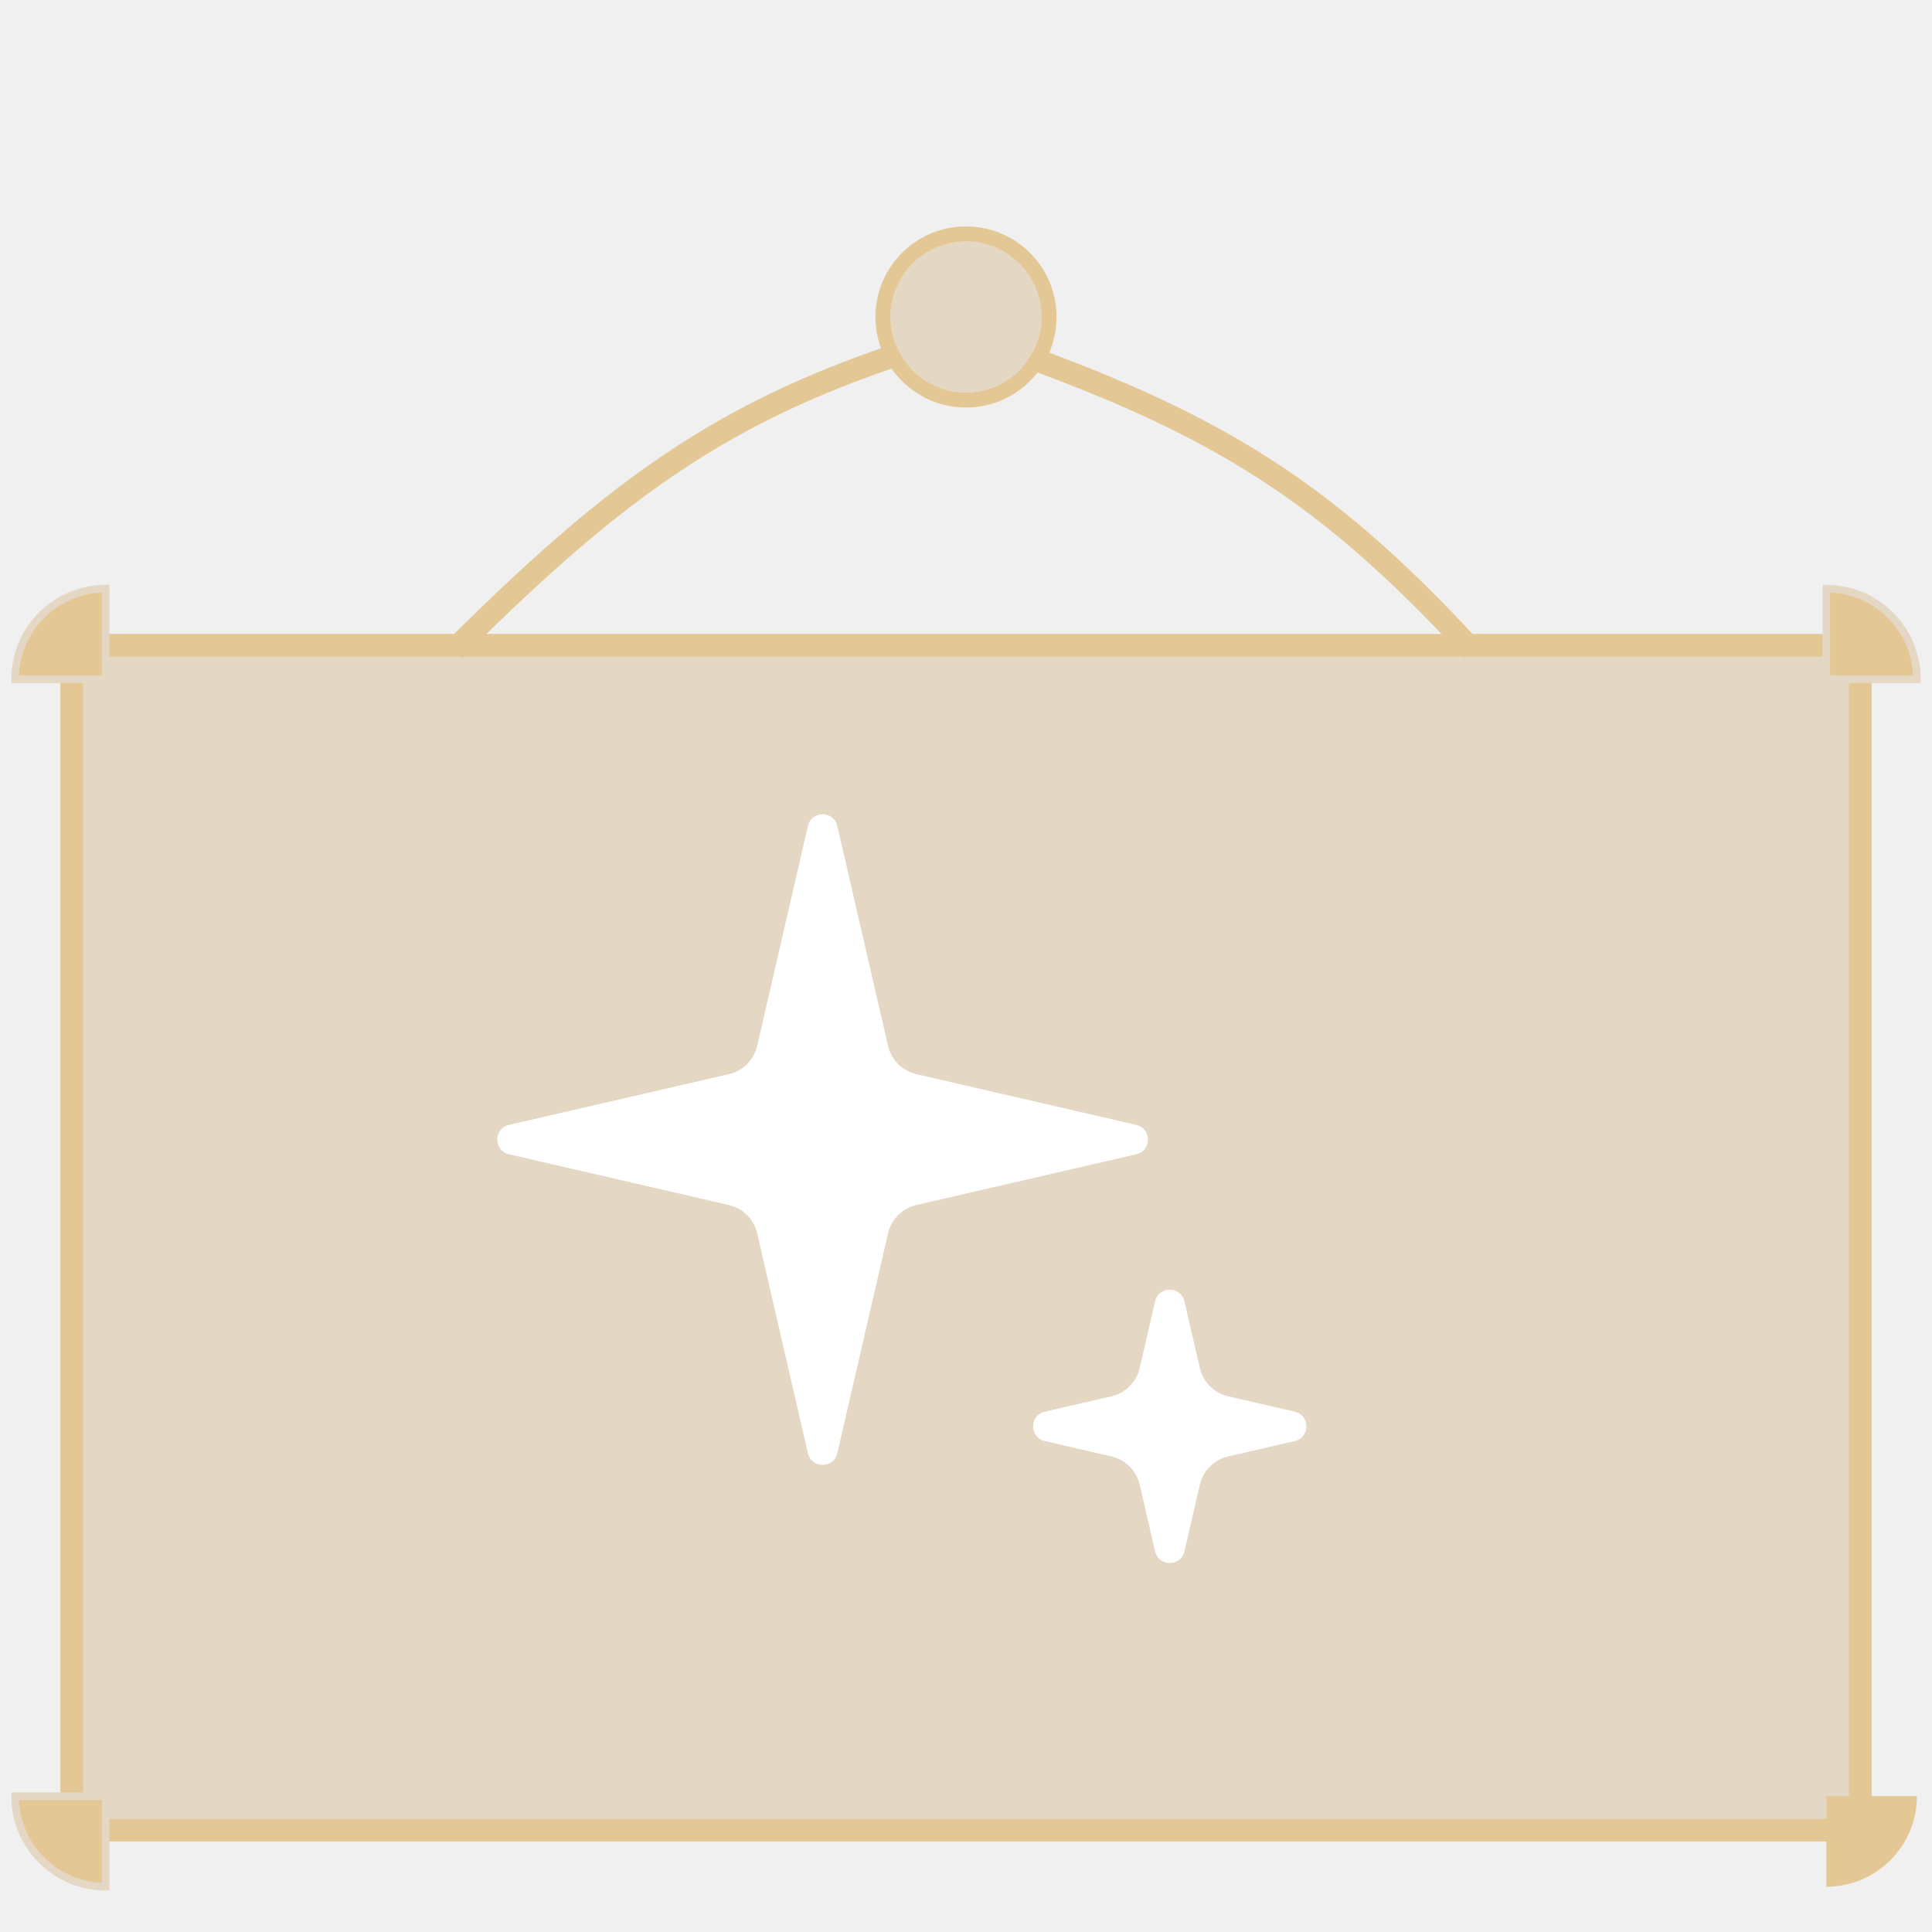
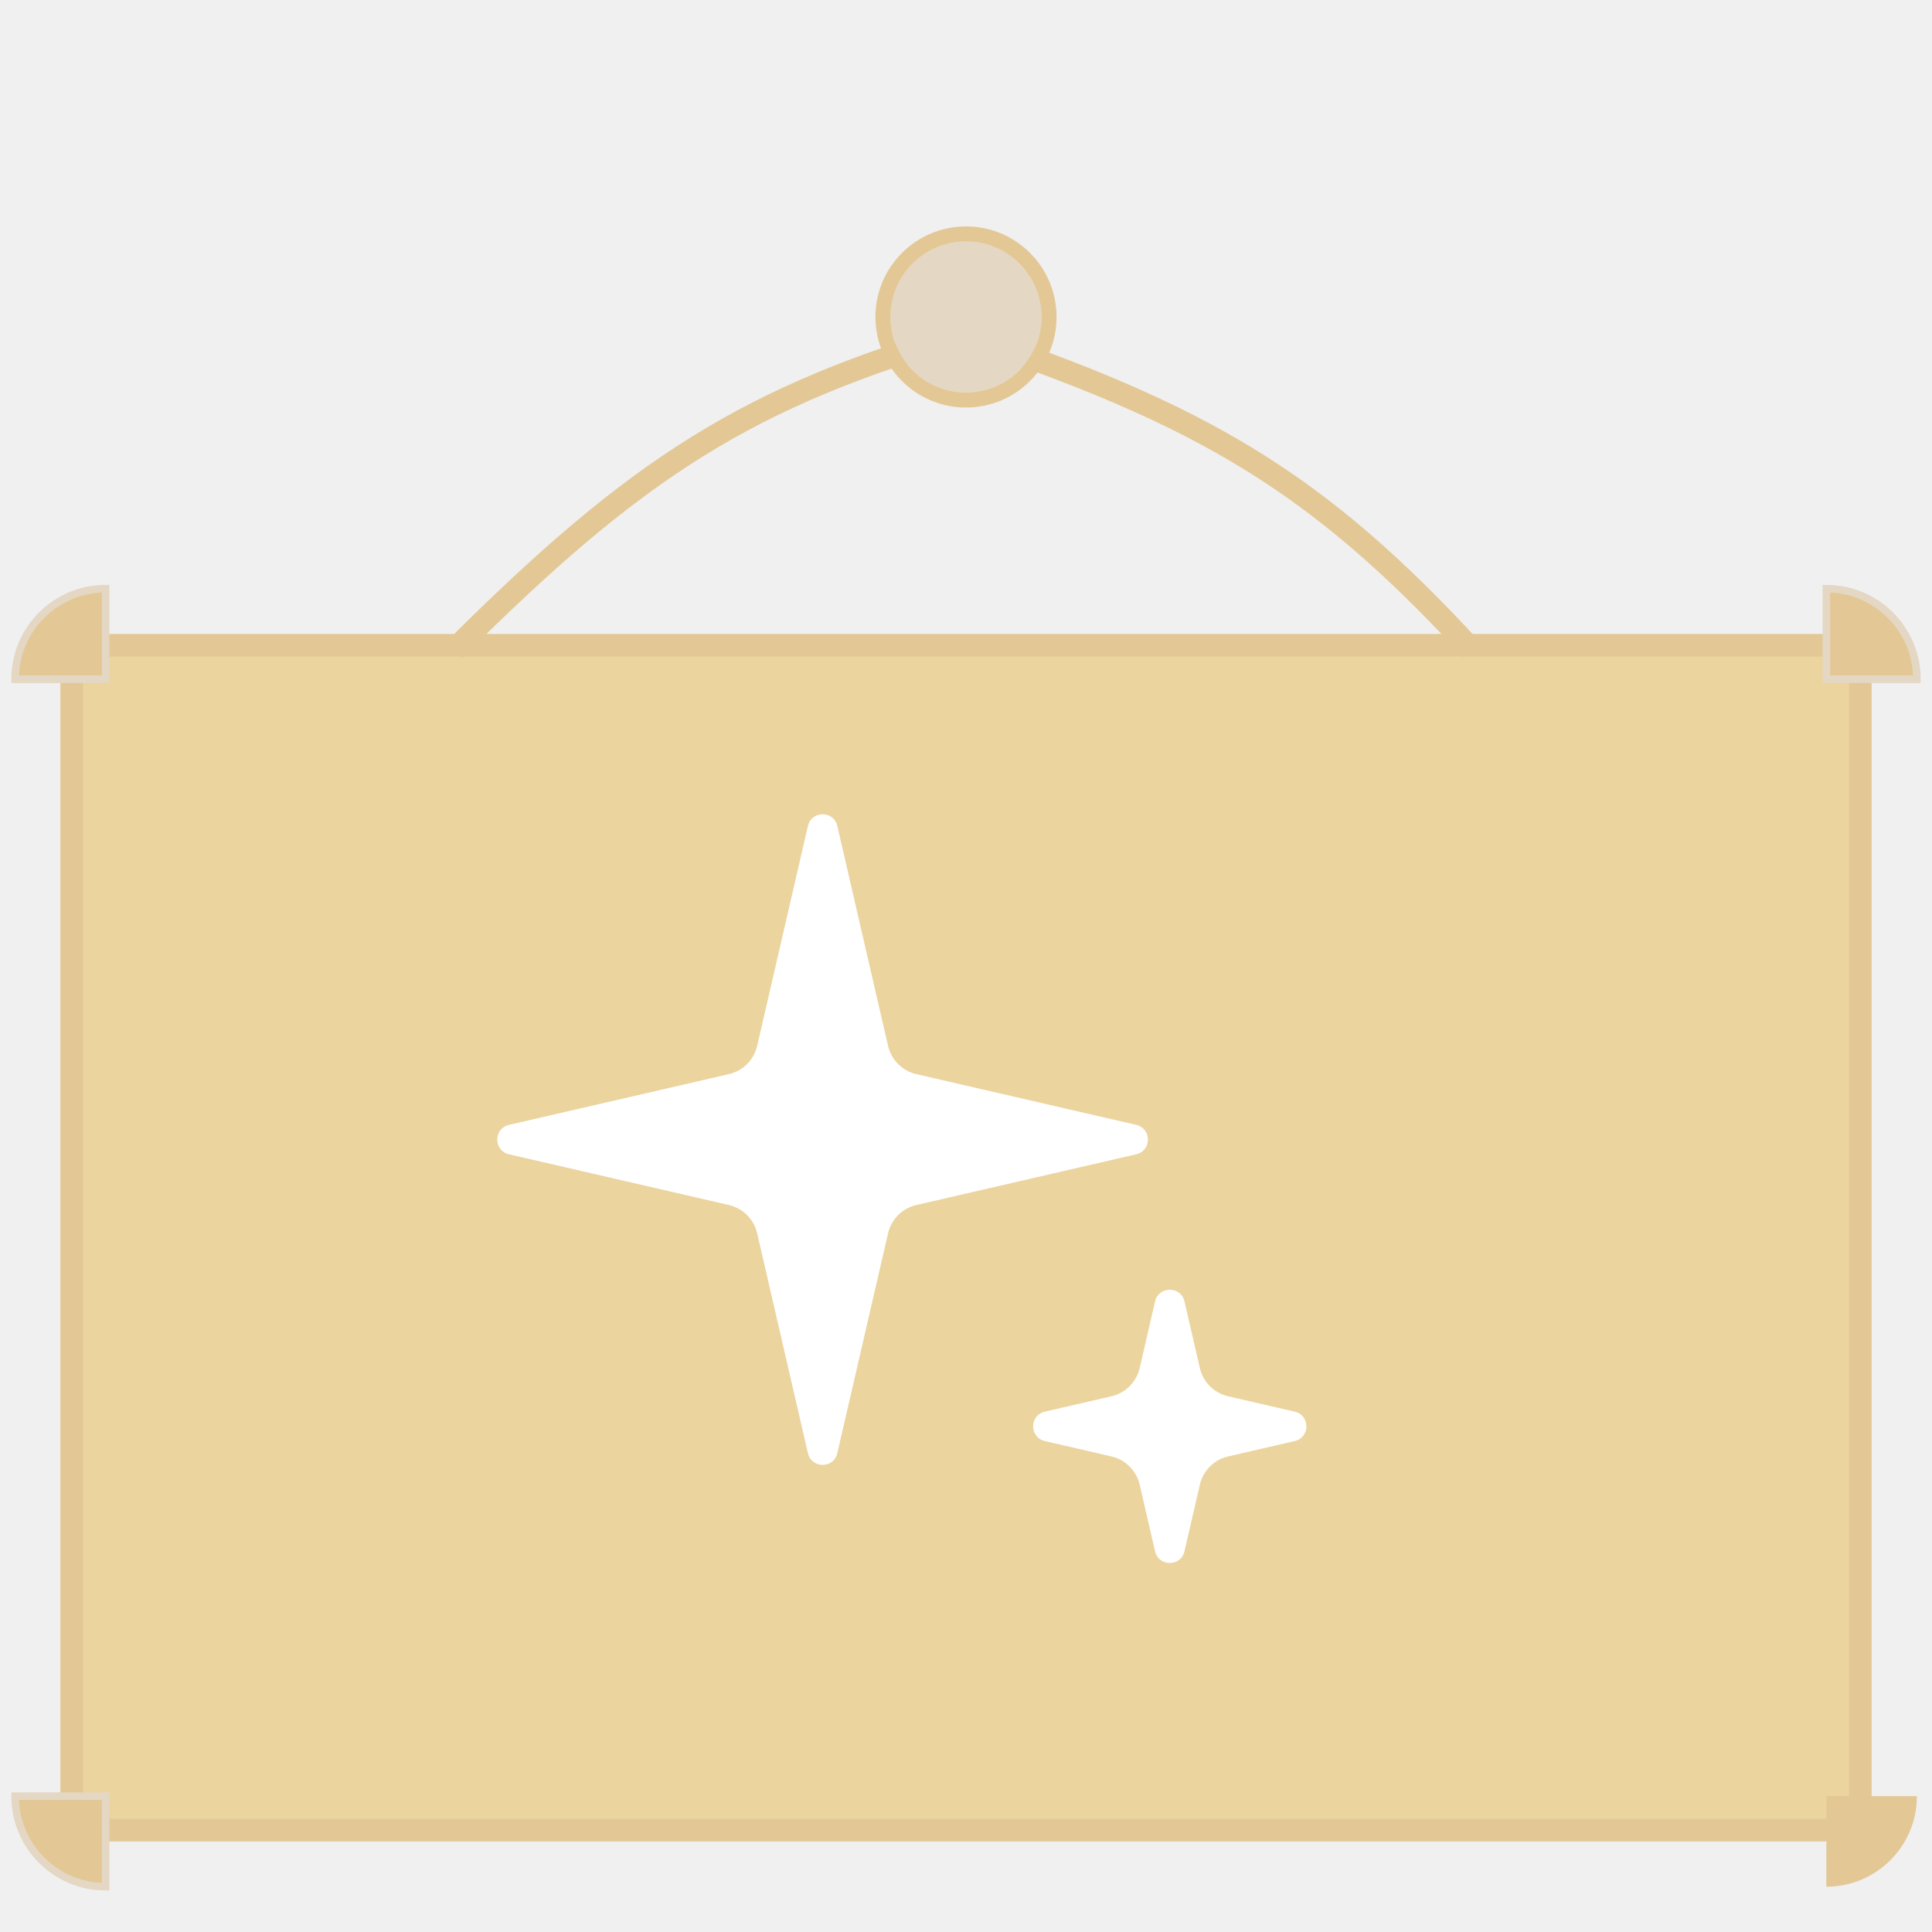
<svg xmlns="http://www.w3.org/2000/svg" width="256" height="256" viewBox="0 0 256 256" fill="none">
  <g clip-path="url(#clip5_5)">
-     <rect id="矩形 2" x="9.5" y="85.5" width="237" height="157" fill="#E4D7C3" />
+     <rect id="矩形 2" x="9.5" y="85.5" width="237" height="157" fill="#EBD49E" />
    <rect id="矩形 2" x="9.5" y="85.5" width="237" height="157" stroke="#E3C896" stroke-width="3" />
    <path id="矩形 3" d="M156.949 172.445L158.985 181.268C159.415 183.131 160.869 184.585 162.732 185.015L171.555 187.051C173.622 187.528 173.622 190.472 171.555 190.949L162.732 192.985C160.869 193.415 159.415 194.869 158.985 196.732L156.949 205.555C156.472 207.622 153.528 207.622 153.051 205.555L151.015 196.732C150.585 194.869 149.131 193.415 147.268 192.985L138.445 190.949C136.378 190.472 136.378 187.528 138.445 187.051L147.268 185.015C149.131 184.585 150.585 183.131 151.015 181.268L153.051 172.445C153.528 170.378 156.472 170.378 156.949 172.445Z" fill-rule="evenodd" fill="#FFFFFF" />
    <path id="矩形 3" d="M110.949 109.445L117.672 138.58C118.102 140.443 119.557 141.898 121.42 142.328L150.555 149.051C152.622 149.528 152.622 152.472 150.555 152.949L121.42 159.672C119.557 160.102 118.102 161.557 117.672 163.42L110.949 192.555C110.472 194.622 107.528 194.622 107.051 192.555L100.328 163.42C99.898 161.557 98.443 160.102 96.58 159.672L67.445 152.949C65.378 152.472 65.378 149.528 67.445 149.051L96.58 142.328C98.443 141.898 99.898 140.443 100.328 138.58L107.051 109.445C107.528 107.378 110.472 107.378 110.949 109.445Z" fill-rule="evenodd" fill="#FFFFFF" />
    <path id="椭圆 3" d="M14 250C7.373 250 2 244.627 2 238L14 238L14 250Z" fill-rule="evenodd" fill="#E3C896" />
    <path id="椭圆 3" d="M2 238L14 238L14 250C7.373 250 2 244.627 2 238Z" stroke="#E4D7C3" />
    <path id="椭圆 3" d="M254 238C254 244.627 248.627 250 242 250L242 238L254 238Z" fill-rule="evenodd" fill="#E3C896" />
    <path id="椭圆 3" d="M2 90C2 83.373 7.373 78 14 78L14 90L2 90Z" fill-rule="evenodd" fill="#E3C896" />
    <path id="椭圆 3" d="M14 78L14 90L2 90C2 83.373 7.373 78 14 78Z" stroke="#E4D7C3" />
    <path id="椭圆 3" d="M242 78C248.627 78 254 83.373 254 90L242 90L242 78Z" fill-rule="evenodd" fill="#E3C896" />
    <path id="椭圆 3" d="M254 90L242 90L242 78C248.627 78 254 83.373 254 90Z" stroke="#E4D7C3" />
    <path id="直线 1" d="M60.153 86.146C84.407 61.897 99.314 52.419 128.216 44.105" stroke="#E3C896" stroke-width="3" />
    <path id="直线 1" d="M127 44.105C159.542 54.936 174.691 64.022 195.065 86.143" stroke="#E3C896" stroke-width="3" />
    <circle id="椭圆 3" cx="128" cy="42" r="10" fill="#E4D7C3" />
    <circle id="椭圆 3" cx="128" cy="42" r="11" stroke="#E3C896" stroke-width="2" />
  </g>
  <defs>
    <clipPath id="clip5_5">
      <rect id="board" width="256" height="256" fill="white" />
    </clipPath>
  </defs>
</svg>
